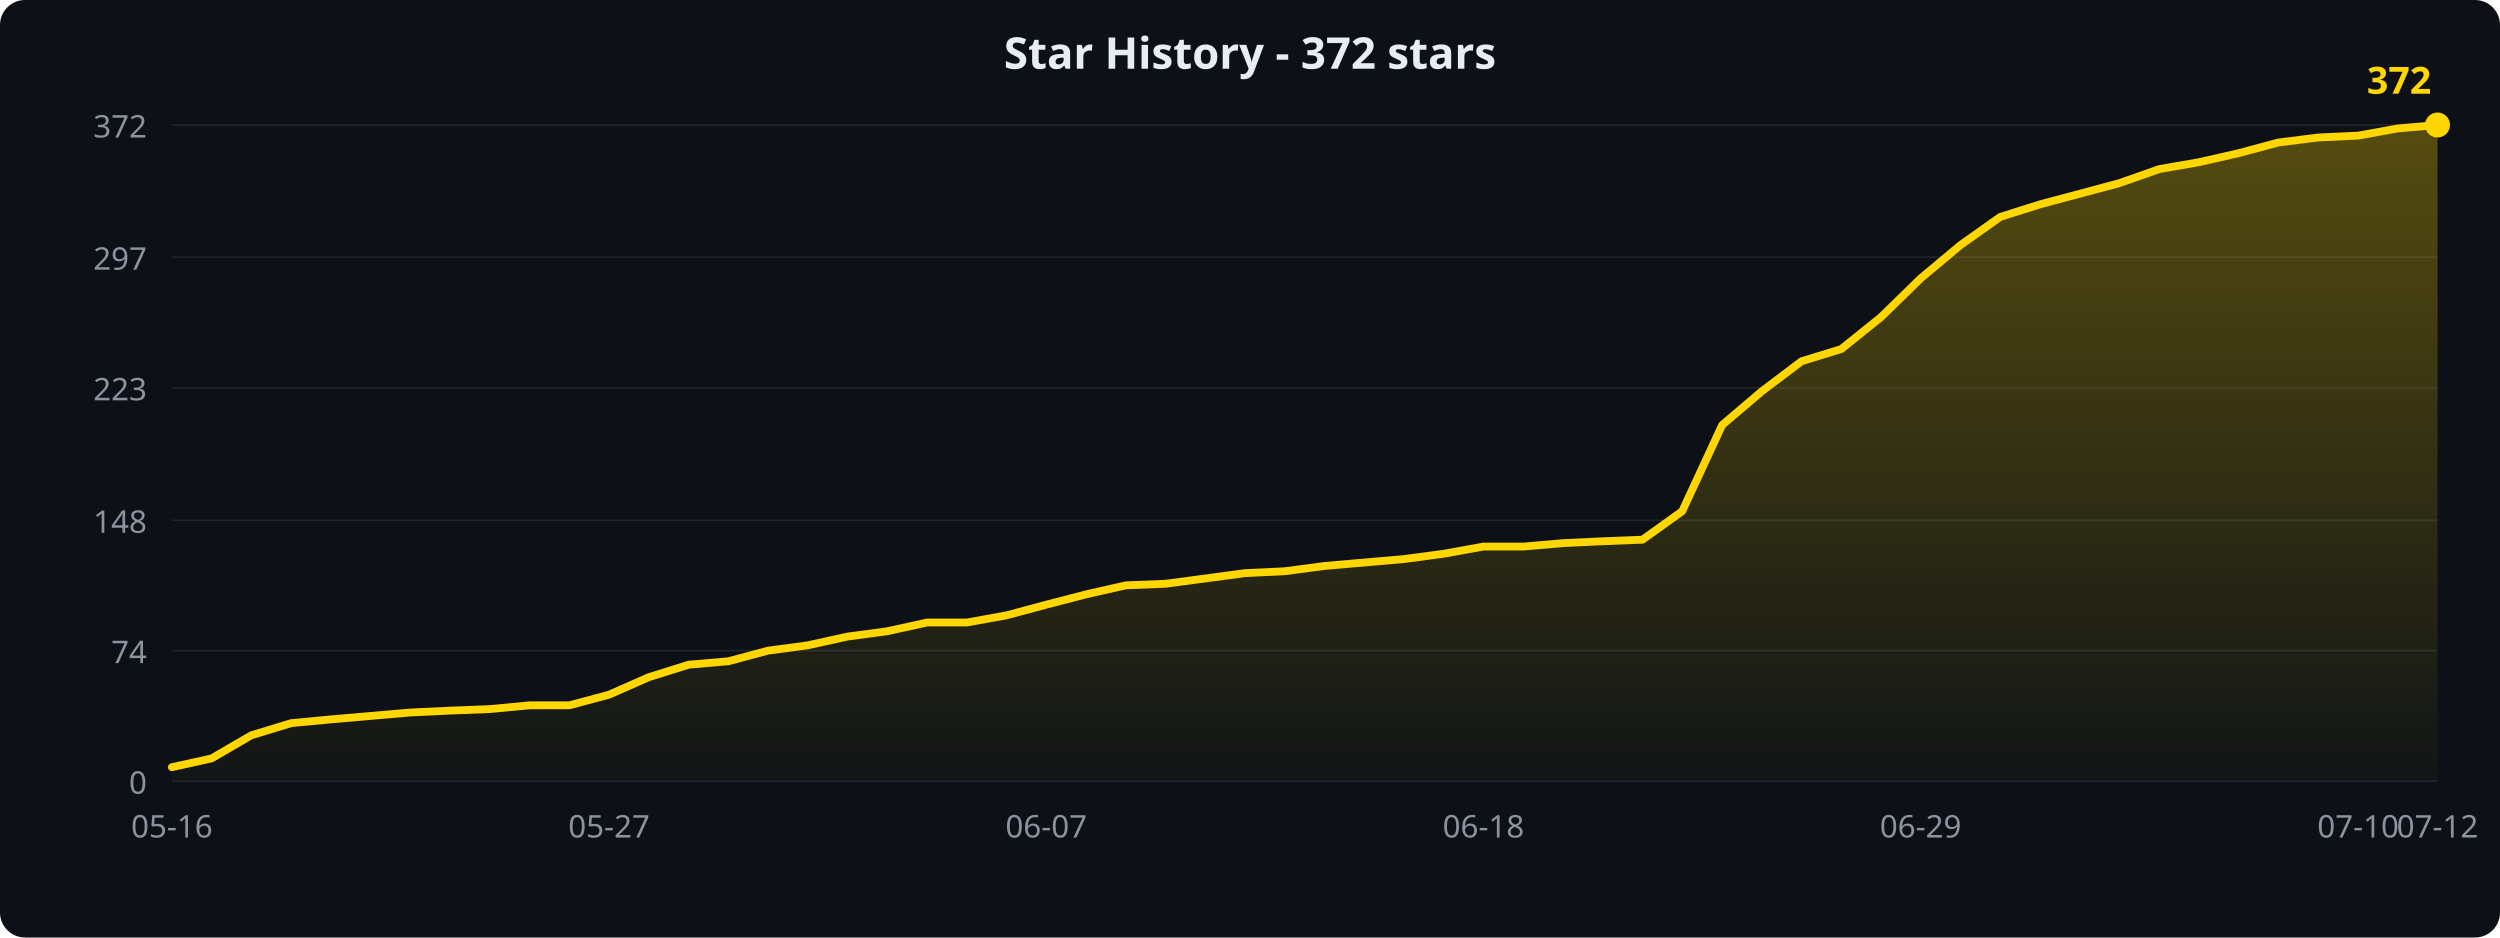
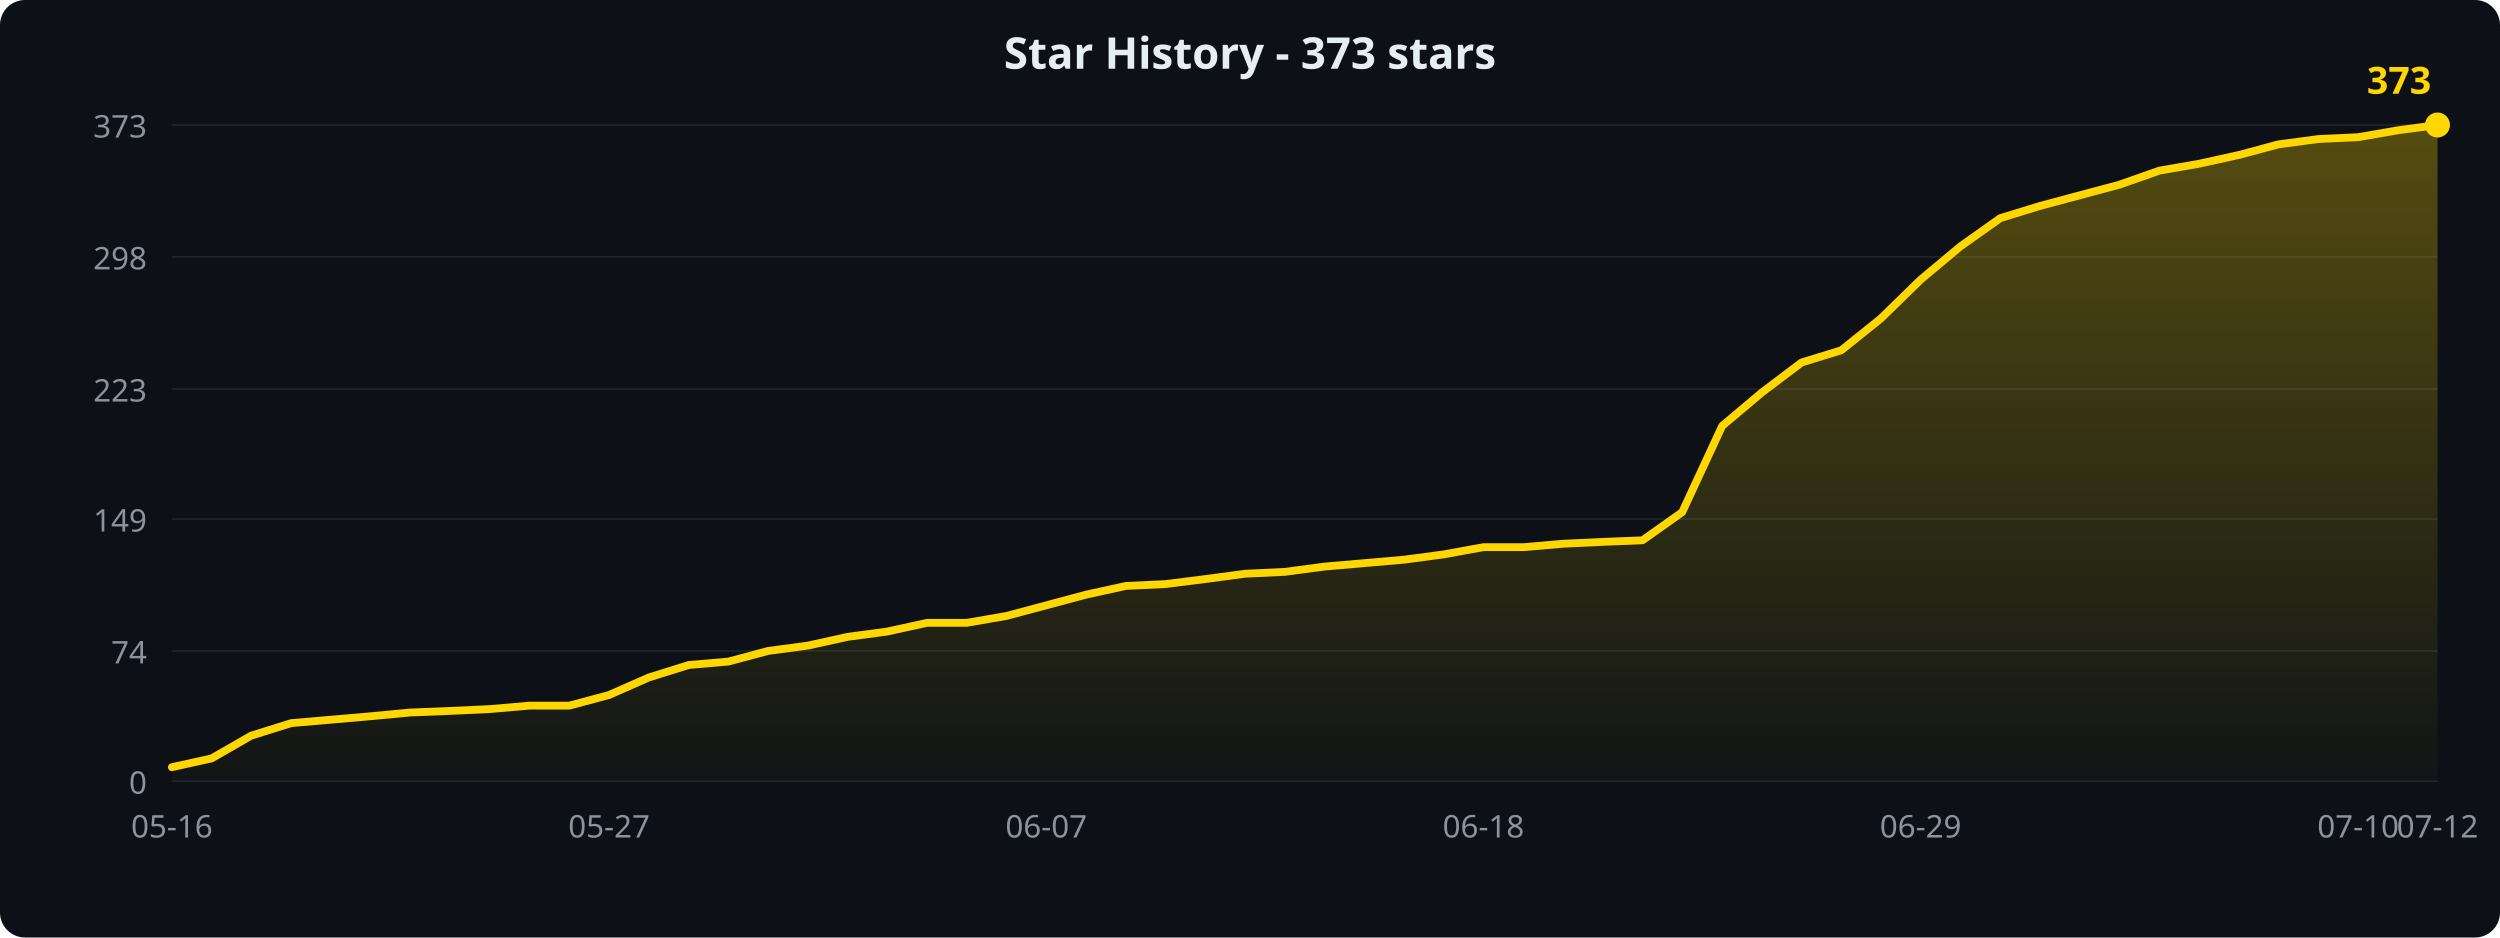
<svg xmlns="http://www.w3.org/2000/svg" viewBox="0 0 800 300" width="800" height="300">
  <defs>
    <linearGradient id="fill" x1="0" y1="0" x2="0" y2="1">
      <stop offset="0%" stop-color="#FFD700" stop-opacity="0.3" />
      <stop offset="100%" stop-color="#FFD700" stop-opacity="0.02" />
    </linearGradient>
  </defs>
  <rect width="800" height="300" rx="8" fill="#0d1117" />
  <text x="400.0" y="22" text-anchor="middle" fill="#e6edf3" font-family="system-ui,sans-serif" font-size="14" font-weight="600">
-     Star History - 372 stars
+     Star History - 373 stars
  </text>
  <line x1="55" y1="250.0" x2="780" y2="250.0" stroke="#21262d" stroke-width="0.5" />
  <text x="47" y="254.0" text-anchor="end" fill="#8b949e" font-family="system-ui,sans-serif" font-size="10">0</text>
-   <line x1="55" y1="208.2" x2="780" y2="208.2" stroke="#21262d" stroke-width="0.5" />
-   <text x="47" y="212.2" text-anchor="end" fill="#8b949e" font-family="system-ui,sans-serif" font-size="10">74</text>
-   <line x1="55" y1="166.5" x2="780" y2="166.5" stroke="#21262d" stroke-width="0.5" />
-   <text x="47" y="170.5" text-anchor="end" fill="#8b949e" font-family="system-ui,sans-serif" font-size="10">148</text>
-   <line x1="55" y1="124.1" x2="780" y2="124.1" stroke="#21262d" stroke-width="0.5" />
-   <text x="47" y="128.1" text-anchor="end" fill="#8b949e" font-family="system-ui,sans-serif" font-size="10">223</text>
-   <line x1="55" y1="82.3" x2="780" y2="82.3" stroke="#21262d" stroke-width="0.5" />
-   <text x="47" y="86.3" text-anchor="end" fill="#8b949e" font-family="system-ui,sans-serif" font-size="10">297</text>
+   <line x1="55" y1="208.3" x2="780" y2="208.3" stroke="#21262d" stroke-width="0.5" />
+   <text x="47" y="212.3" text-anchor="end" fill="#8b949e" font-family="system-ui,sans-serif" font-size="10">74</text>
+   <line x1="55" y1="166.1" x2="780" y2="166.1" stroke="#21262d" stroke-width="0.5" />
+   <text x="47" y="170.1" text-anchor="end" fill="#8b949e" font-family="system-ui,sans-serif" font-size="10">149</text>
+   <line x1="55" y1="124.5" x2="780" y2="124.5" stroke="#21262d" stroke-width="0.5" />
+   <text x="47" y="128.5" text-anchor="end" fill="#8b949e" font-family="system-ui,sans-serif" font-size="10">223</text>
+   <line x1="55" y1="82.2" x2="780" y2="82.2" stroke="#21262d" stroke-width="0.5" />
+   <text x="47" y="86.2" text-anchor="end" fill="#8b949e" font-family="system-ui,sans-serif" font-size="10">298</text>
  <line x1="55" y1="40.0" x2="780" y2="40.0" stroke="#21262d" stroke-width="0.5" />
-   <text x="47" y="44.0" text-anchor="end" fill="#8b949e" font-family="system-ui,sans-serif" font-size="10">372</text>
-   <polygon points="55.0,245.5 67.7,242.7 80.4,235.3 93.2,231.4 105.9,230.2 118.6,229.1 131.3,228.0 144.0,227.4 156.8,226.9 169.5,225.7 182.2,225.7 194.9,222.3 207.6,216.7 220.4,212.7 233.1,211.6 245.8,208.2 258.5,206.5 271.2,203.7 283.9,202.0 296.7,199.2 309.4,199.2 322.1,196.9 334.8,193.5 347.5,190.2 360.3,187.3 373.0,186.8 385.7,185.1 398.4,183.4 411.1,182.8 423.9,181.1 436.6,180.0 449.3,178.9 462.0,177.2 474.7,174.9 487.5,174.9 500.2,173.8 512.9,173.2 525.6,172.7 538.3,163.6 551.1,136.0 563.8,125.2 576.5,115.6 589.2,111.7 601.9,101.5 614.6,89.1 627.4,78.4 640.1,69.4 652.8,65.4 665.5,62.0 678.2,58.6 691.0,54.1 703.7,51.9 716.4,49.0 729.1,45.6 741.8,44.0 754.6,43.4 767.3,41.1 780.0,40.0 780.0,250.0 55.0,250.0" fill="url(#fill)" />
-   <polyline points="55.0,245.5 67.7,242.7 80.4,235.3 93.2,231.4 105.9,230.2 118.6,229.1 131.3,228.0 144.0,227.4 156.8,226.9 169.5,225.7 182.2,225.7 194.9,222.3 207.6,216.7 220.4,212.7 233.1,211.6 245.8,208.2 258.5,206.5 271.2,203.7 283.9,202.0 296.7,199.2 309.4,199.2 322.1,196.9 334.8,193.5 347.5,190.2 360.3,187.3 373.0,186.8 385.7,185.1 398.4,183.4 411.1,182.8 423.9,181.1 436.6,180.0 449.3,178.9 462.0,177.2 474.7,174.9 487.5,174.9 500.2,173.8 512.9,173.2 525.6,172.7 538.3,163.6 551.1,136.0 563.8,125.2 576.5,115.6 589.2,111.7 601.9,101.5 614.6,89.1 627.4,78.4 640.1,69.4 652.8,65.4 665.5,62.0 678.2,58.6 691.0,54.1 703.7,51.9 716.4,49.0 729.1,45.6 741.8,44.0 754.6,43.4 767.3,41.1 780.0,40.0" fill="none" stroke="#FFD700" stroke-width="2.5" stroke-linejoin="round" stroke-linecap="round" />
+   <text x="47" y="44.0" text-anchor="end" fill="#8b949e" font-family="system-ui,sans-serif" font-size="10">373</text>
+   <polygon points="55.0,245.5 67.7,242.7 80.4,235.4 93.2,231.4 105.9,230.3 118.6,229.2 131.3,228.0 144.0,227.5 156.8,226.9 169.5,225.8 182.2,225.8 194.9,222.4 207.6,216.8 220.4,212.8 233.1,211.7 245.8,208.3 258.5,206.6 271.2,203.8 283.9,202.1 296.7,199.3 309.4,199.3 322.1,197.1 334.8,193.7 347.5,190.3 360.3,187.5 373.0,186.9 385.7,185.3 398.4,183.6 411.1,183.0 423.9,181.3 436.6,180.2 449.3,179.1 462.0,177.4 474.7,175.1 487.5,175.1 500.2,174.0 512.9,173.4 525.6,172.9 538.3,163.9 551.1,136.3 563.8,125.6 576.5,116.0 589.2,112.1 601.9,101.9 614.6,89.5 627.4,78.8 640.1,69.8 652.8,65.9 665.5,62.5 678.2,59.1 691.0,54.6 703.7,52.4 716.4,49.6 729.1,46.2 741.8,44.5 754.6,43.9 767.3,41.7 780.0,40.0 780.0,250.0 55.0,250.0" fill="url(#fill)" />
+   <polyline points="55.0,245.5 67.7,242.7 80.4,235.4 93.2,231.4 105.9,230.3 118.6,229.2 131.3,228.0 144.0,227.5 156.8,226.9 169.5,225.8 182.2,225.8 194.9,222.4 207.6,216.8 220.4,212.8 233.1,211.7 245.8,208.3 258.5,206.6 271.2,203.8 283.9,202.1 296.7,199.3 309.4,199.3 322.1,197.1 334.8,193.7 347.5,190.3 360.3,187.5 373.0,186.9 385.7,185.3 398.4,183.6 411.1,183.0 423.9,181.3 436.6,180.2 449.3,179.1 462.0,177.4 474.7,175.1 487.5,175.1 500.2,174.0 512.9,173.4 525.6,172.9 538.3,163.9 551.1,136.3 563.8,125.6 576.5,116.0 589.2,112.1 601.9,101.9 614.6,89.5 627.4,78.8 640.1,69.8 652.8,65.9 665.5,62.5 678.2,59.1 691.0,54.6 703.7,52.4 716.4,49.6 729.1,46.2 741.8,44.5 754.6,43.9 767.3,41.7 780.0,40.0" fill="none" stroke="#FFD700" stroke-width="2.5" stroke-linejoin="round" stroke-linecap="round" />
  <text x="55.0" y="268" text-anchor="middle" fill="#8b949e" font-family="system-ui,sans-serif" font-size="10">05-16</text>
  <text x="194.9" y="268" text-anchor="middle" fill="#8b949e" font-family="system-ui,sans-serif" font-size="10">05-27</text>
  <text x="334.8" y="268" text-anchor="middle" fill="#8b949e" font-family="system-ui,sans-serif" font-size="10">06-07</text>
  <text x="474.7" y="268" text-anchor="middle" fill="#8b949e" font-family="system-ui,sans-serif" font-size="10">06-18</text>
  <text x="614.6" y="268" text-anchor="middle" fill="#8b949e" font-family="system-ui,sans-serif" font-size="10">06-29</text>
  <text x="754.6" y="268" text-anchor="middle" fill="#8b949e" font-family="system-ui,sans-serif" font-size="10">07-10</text>
  <text x="780.0" y="268" text-anchor="middle" fill="#8b949e" font-family="system-ui,sans-serif" font-size="10">07-12</text>
  <circle cx="780.0" cy="40.0" r="4" fill="#FFD700" />
-   <text x="778.0" y="30.0" text-anchor="end" fill="#FFD700" font-family="system-ui,sans-serif" font-size="12" font-weight="600">372</text>
+   <text x="778.0" y="30.0" text-anchor="end" fill="#FFD700" font-family="system-ui,sans-serif" font-size="12" font-weight="600">373</text>
</svg>
